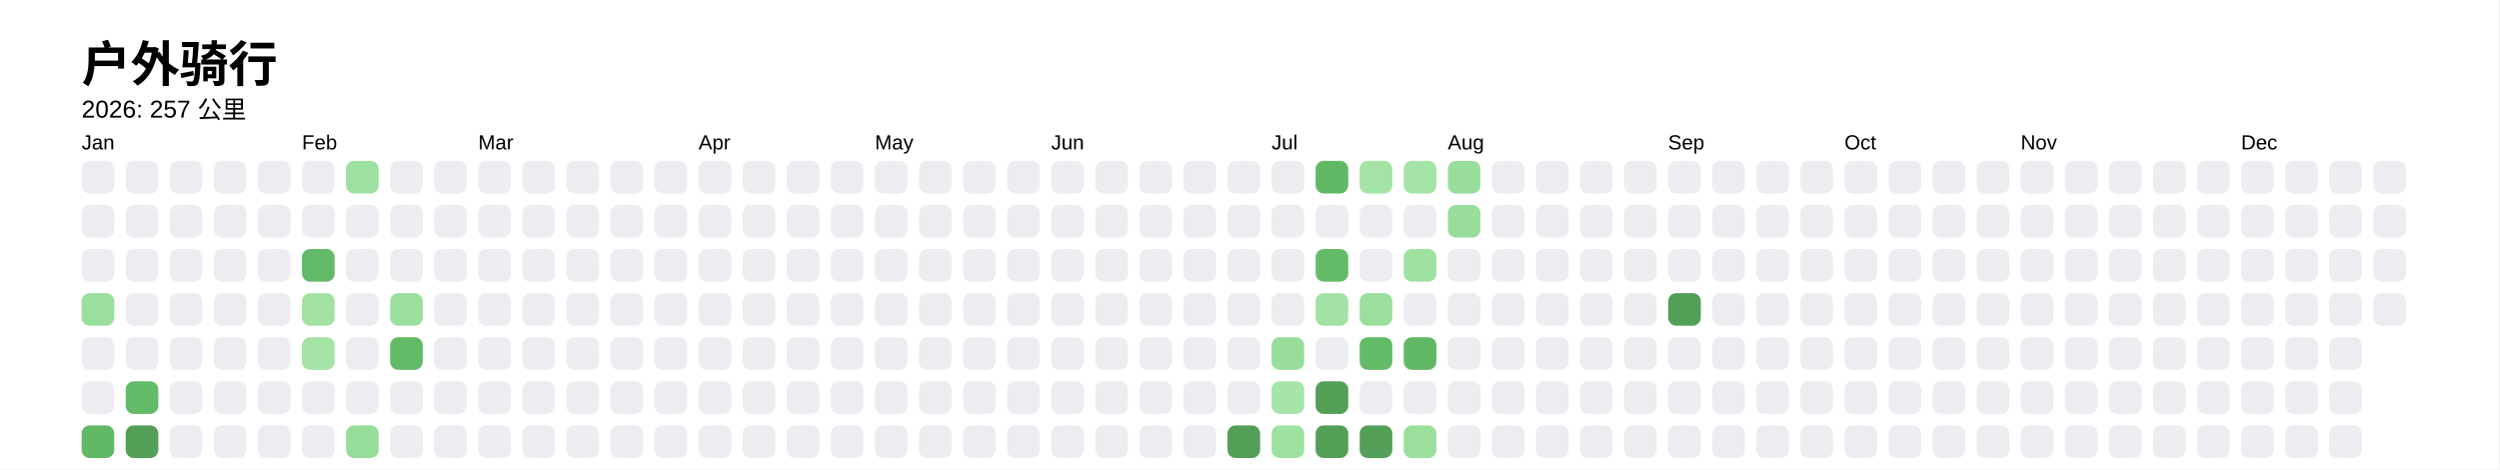
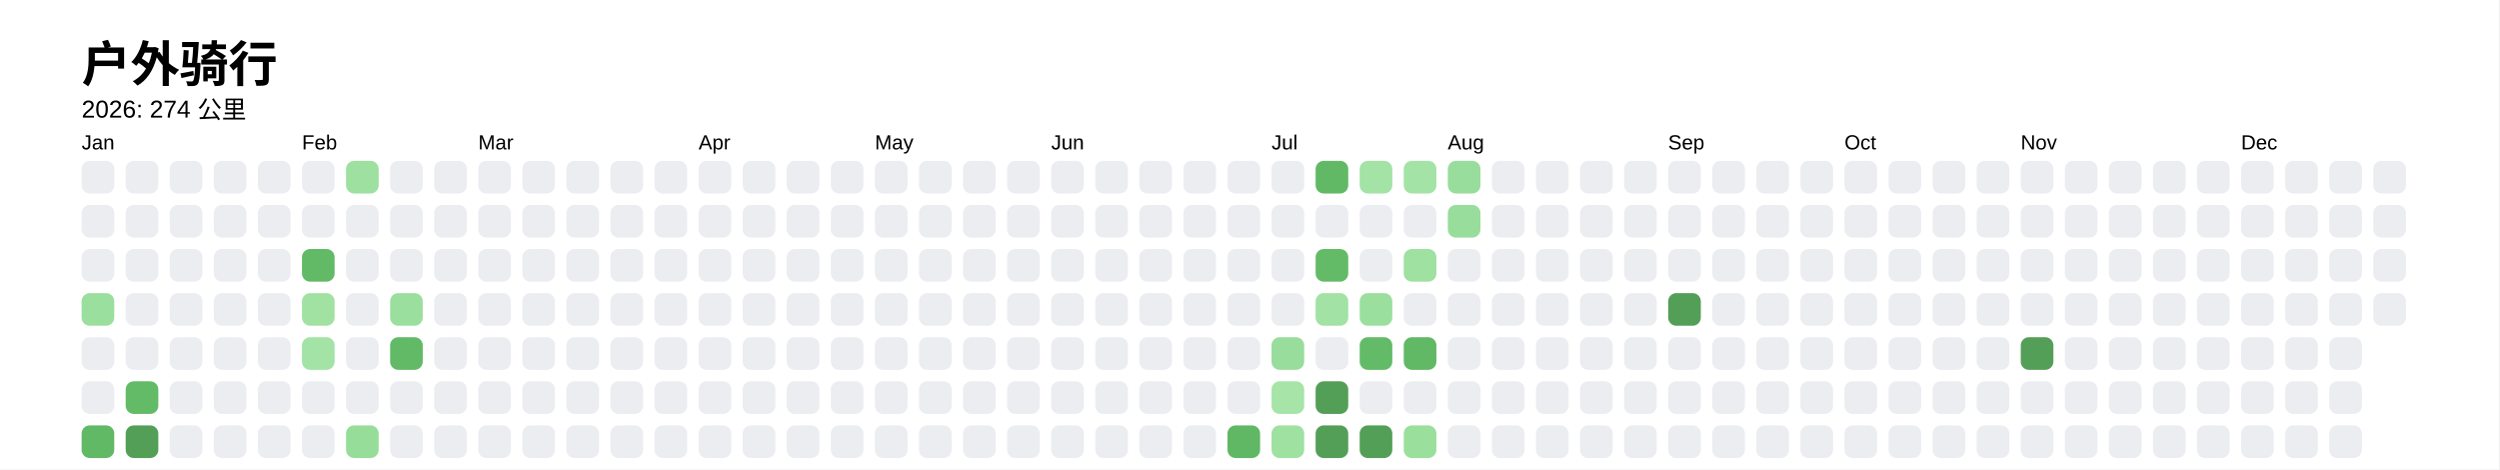
<svg xmlns="http://www.w3.org/2000/svg" baseProfile="full" height="57.5mm" version="1.1" viewBox="0,0,306.2,57.5" width="306.2mm">
  <defs />
  <rect fill="#FFFFFF" height="57.5" width="306.2" x="0" y="0" />
  <text fill="#000000" style="font-size:6px; font-family:Arial; font-weight:bold;" x="10" y="10">户外骑行</text>
-   <text fill="#000000" style="font-size:3px; font-family:Arial;" x="10" y="14.4">2026: 257 公里</text>
+   <text fill="#000000" style="font-size:3px; font-family:Arial;" x="10" y="14.4">2026: 274 公里</text>
  <text fill="#000000" style="font-size:2.5px; font-family:Arial" x="10" y="18.3">Jan</text>
  <rect fill="#EBEDF0" height="4" rx="1" ry="1" width="4" x="10" y="19.7" />
  <rect fill="#EBEDF0" height="4" rx="1" ry="1" width="4" x="10" y="25.1" />
  <rect fill="#EBEDF0" height="4" rx="1" ry="1" width="4" x="10" y="30.5" />
  <rect fill="#9adf9d" height="4" rx="1" ry="1" width="4" x="10" y="35.9" />
  <rect fill="#EBEDF0" height="4" rx="1" ry="1" width="4" x="10" y="41.3" />
  <rect fill="#EBEDF0" height="4" rx="1" ry="1" width="4" x="10" y="46.7" />
  <rect fill="#61b966" height="4" rx="1" ry="1" width="4" x="10" y="52.1" />
  <rect fill="#EBEDF0" height="4" rx="1" ry="1" width="4" x="15.4" y="19.7" />
  <rect fill="#EBEDF0" height="4" rx="1" ry="1" width="4" x="15.4" y="25.1" />
  <rect fill="#EBEDF0" height="4" rx="1" ry="1" width="4" x="15.4" y="30.5" />
  <rect fill="#EBEDF0" height="4" rx="1" ry="1" width="4" x="15.4" y="35.9" />
  <rect fill="#EBEDF0" height="4" rx="1" ry="1" width="4" x="15.4" y="41.3" />
  <rect fill="#63bb68" height="4" rx="1" ry="1" width="4" x="15.4" y="46.7" />
  <rect fill="#549F57" height="4" rx="1" ry="1" width="4" x="15.4" y="52.1" />
  <rect fill="#EBEDF0" height="4" rx="1" ry="1" width="4" x="20.8" y="19.7" />
  <rect fill="#EBEDF0" height="4" rx="1" ry="1" width="4" x="20.8" y="25.1" />
  <rect fill="#EBEDF0" height="4" rx="1" ry="1" width="4" x="20.8" y="30.5" />
  <rect fill="#EBEDF0" height="4" rx="1" ry="1" width="4" x="20.8" y="35.9" />
  <rect fill="#EBEDF0" height="4" rx="1" ry="1" width="4" x="20.8" y="41.3" />
  <rect fill="#EBEDF0" height="4" rx="1" ry="1" width="4" x="20.8" y="46.7" />
  <rect fill="#EBEDF0" height="4" rx="1" ry="1" width="4" x="20.8" y="52.1" />
  <rect fill="#EBEDF0" height="4" rx="1" ry="1" width="4" x="26.2" y="19.7" />
  <rect fill="#EBEDF0" height="4" rx="1" ry="1" width="4" x="26.2" y="25.1" />
  <rect fill="#EBEDF0" height="4" rx="1" ry="1" width="4" x="26.2" y="30.5" />
  <rect fill="#EBEDF0" height="4" rx="1" ry="1" width="4" x="26.2" y="35.9" />
  <rect fill="#EBEDF0" height="4" rx="1" ry="1" width="4" x="26.2" y="41.3" />
  <rect fill="#EBEDF0" height="4" rx="1" ry="1" width="4" x="26.2" y="46.7" />
  <rect fill="#EBEDF0" height="4" rx="1" ry="1" width="4" x="26.2" y="52.1" />
  <rect fill="#EBEDF0" height="4" rx="1" ry="1" width="4" x="31.6" y="19.7" />
  <rect fill="#EBEDF0" height="4" rx="1" ry="1" width="4" x="31.6" y="25.1" />
  <rect fill="#EBEDF0" height="4" rx="1" ry="1" width="4" x="31.6" y="30.5" />
  <rect fill="#EBEDF0" height="4" rx="1" ry="1" width="4" x="31.6" y="35.9" />
  <rect fill="#EBEDF0" height="4" rx="1" ry="1" width="4" x="31.6" y="41.3" />
  <rect fill="#EBEDF0" height="4" rx="1" ry="1" width="4" x="31.6" y="46.7" />
  <rect fill="#EBEDF0" height="4" rx="1" ry="1" width="4" x="31.6" y="52.1" />
  <text fill="#000000" style="font-size:2.5px; font-family:Arial" x="37.0" y="18.3">Feb</text>
  <rect fill="#EBEDF0" height="4" rx="1" ry="1" width="4" x="37.0" y="19.7" />
  <rect fill="#EBEDF0" height="4" rx="1" ry="1" width="4" x="37.0" y="25.1" />
  <rect fill="#62b966" height="4" rx="1" ry="1" width="4" x="37.0" y="30.5" />
  <rect fill="#a1e2a3" height="4" rx="1" ry="1" width="4" x="37.0" y="35.9" />
  <rect fill="#a3e3a5" height="4" rx="1" ry="1" width="4" x="37.0" y="41.3" />
  <rect fill="#EBEDF0" height="4" rx="1" ry="1" width="4" x="37.0" y="46.7" />
  <rect fill="#EBEDF0" height="4" rx="1" ry="1" width="4" x="37.0" y="52.1" />
  <rect fill="#9de09f" height="4" rx="1" ry="1" width="4" x="42.4" y="19.7" />
  <rect fill="#EBEDF0" height="4" rx="1" ry="1" width="4" x="42.4" y="25.1" />
  <rect fill="#EBEDF0" height="4" rx="1" ry="1" width="4" x="42.4" y="30.5" />
  <rect fill="#EBEDF0" height="4" rx="1" ry="1" width="4" x="42.4" y="35.9" />
  <rect fill="#EBEDF0" height="4" rx="1" ry="1" width="4" x="42.4" y="41.3" />
  <rect fill="#EBEDF0" height="4" rx="1" ry="1" width="4" x="42.4" y="46.7" />
  <rect fill="#97dd9a" height="4" rx="1" ry="1" width="4" x="42.4" y="52.1" />
  <rect fill="#EBEDF0" height="4" rx="1" ry="1" width="4" x="47.8" y="19.7" />
  <rect fill="#EBEDF0" height="4" rx="1" ry="1" width="4" x="47.8" y="25.1" />
  <rect fill="#EBEDF0" height="4" rx="1" ry="1" width="4" x="47.8" y="30.5" />
  <rect fill="#9bdf9e" height="4" rx="1" ry="1" width="4" x="47.8" y="35.9" />
  <rect fill="#62ba67" height="4" rx="1" ry="1" width="4" x="47.8" y="41.3" />
  <rect fill="#EBEDF0" height="4" rx="1" ry="1" width="4" x="47.8" y="46.7" />
  <rect fill="#EBEDF0" height="4" rx="1" ry="1" width="4" x="47.8" y="52.1" />
  <rect fill="#EBEDF0" height="4" rx="1" ry="1" width="4" x="53.2" y="19.7" />
  <rect fill="#EBEDF0" height="4" rx="1" ry="1" width="4" x="53.2" y="25.1" />
  <rect fill="#EBEDF0" height="4" rx="1" ry="1" width="4" x="53.2" y="30.5" />
  <rect fill="#EBEDF0" height="4" rx="1" ry="1" width="4" x="53.2" y="35.9" />
  <rect fill="#EBEDF0" height="4" rx="1" ry="1" width="4" x="53.2" y="41.3" />
  <rect fill="#EBEDF0" height="4" rx="1" ry="1" width="4" x="53.2" y="46.7" />
  <rect fill="#EBEDF0" height="4" rx="1" ry="1" width="4" x="53.2" y="52.1" />
  <text fill="#000000" style="font-size:2.5px; font-family:Arial" x="58.6" y="18.3">Mar</text>
  <rect fill="#EBEDF0" height="4" rx="1" ry="1" width="4" x="58.6" y="19.7" />
  <rect fill="#EBEDF0" height="4" rx="1" ry="1" width="4" x="58.6" y="25.1" />
  <rect fill="#EBEDF0" height="4" rx="1" ry="1" width="4" x="58.6" y="30.5" />
  <rect fill="#EBEDF0" height="4" rx="1" ry="1" width="4" x="58.6" y="35.9" />
  <rect fill="#EBEDF0" height="4" rx="1" ry="1" width="4" x="58.6" y="41.3" />
  <rect fill="#EBEDF0" height="4" rx="1" ry="1" width="4" x="58.6" y="46.7" />
  <rect fill="#EBEDF0" height="4" rx="1" ry="1" width="4" x="58.6" y="52.1" />
  <rect fill="#EBEDF0" height="4" rx="1" ry="1" width="4" x="64" y="19.7" />
  <rect fill="#EBEDF0" height="4" rx="1" ry="1" width="4" x="64" y="25.1" />
  <rect fill="#EBEDF0" height="4" rx="1" ry="1" width="4" x="64" y="30.5" />
  <rect fill="#EBEDF0" height="4" rx="1" ry="1" width="4" x="64" y="35.9" />
  <rect fill="#EBEDF0" height="4" rx="1" ry="1" width="4" x="64" y="41.3" />
  <rect fill="#EBEDF0" height="4" rx="1" ry="1" width="4" x="64" y="46.7" />
  <rect fill="#EBEDF0" height="4" rx="1" ry="1" width="4" x="64" y="52.1" />
  <rect fill="#EBEDF0" height="4" rx="1" ry="1" width="4" x="69.4" y="19.7" />
  <rect fill="#EBEDF0" height="4" rx="1" ry="1" width="4" x="69.4" y="25.1" />
  <rect fill="#EBEDF0" height="4" rx="1" ry="1" width="4" x="69.4" y="30.5" />
  <rect fill="#EBEDF0" height="4" rx="1" ry="1" width="4" x="69.4" y="35.9" />
  <rect fill="#EBEDF0" height="4" rx="1" ry="1" width="4" x="69.4" y="41.3" />
  <rect fill="#EBEDF0" height="4" rx="1" ry="1" width="4" x="69.4" y="46.7" />
  <rect fill="#EBEDF0" height="4" rx="1" ry="1" width="4" x="69.4" y="52.1" />
  <rect fill="#EBEDF0" height="4" rx="1" ry="1" width="4" x="74.8" y="19.7" />
  <rect fill="#EBEDF0" height="4" rx="1" ry="1" width="4" x="74.8" y="25.1" />
  <rect fill="#EBEDF0" height="4" rx="1" ry="1" width="4" x="74.8" y="30.5" />
  <rect fill="#EBEDF0" height="4" rx="1" ry="1" width="4" x="74.8" y="35.9" />
  <rect fill="#EBEDF0" height="4" rx="1" ry="1" width="4" x="74.8" y="41.3" />
  <rect fill="#EBEDF0" height="4" rx="1" ry="1" width="4" x="74.8" y="46.7" />
  <rect fill="#EBEDF0" height="4" rx="1" ry="1" width="4" x="74.8" y="52.1" />
  <rect fill="#EBEDF0" height="4" rx="1" ry="1" width="4" x="80.2" y="19.7" />
  <rect fill="#EBEDF0" height="4" rx="1" ry="1" width="4" x="80.2" y="25.1" />
  <rect fill="#EBEDF0" height="4" rx="1" ry="1" width="4" x="80.2" y="30.5" />
  <rect fill="#EBEDF0" height="4" rx="1" ry="1" width="4" x="80.2" y="35.9" />
  <rect fill="#EBEDF0" height="4" rx="1" ry="1" width="4" x="80.2" y="41.3" />
  <rect fill="#EBEDF0" height="4" rx="1" ry="1" width="4" x="80.2" y="46.7" />
  <rect fill="#EBEDF0" height="4" rx="1" ry="1" width="4" x="80.2" y="52.1" />
  <text fill="#000000" style="font-size:2.5px; font-family:Arial" x="85.6" y="18.3">Apr</text>
  <rect fill="#EBEDF0" height="4" rx="1" ry="1" width="4" x="85.6" y="19.7" />
  <rect fill="#EBEDF0" height="4" rx="1" ry="1" width="4" x="85.6" y="25.1" />
  <rect fill="#EBEDF0" height="4" rx="1" ry="1" width="4" x="85.6" y="30.5" />
  <rect fill="#EBEDF0" height="4" rx="1" ry="1" width="4" x="85.6" y="35.9" />
  <rect fill="#EBEDF0" height="4" rx="1" ry="1" width="4" x="85.6" y="41.3" />
  <rect fill="#EBEDF0" height="4" rx="1" ry="1" width="4" x="85.6" y="46.7" />
  <rect fill="#EBEDF0" height="4" rx="1" ry="1" width="4" x="85.6" y="52.1" />
  <rect fill="#EBEDF0" height="4" rx="1" ry="1" width="4" x="91" y="19.7" />
  <rect fill="#EBEDF0" height="4" rx="1" ry="1" width="4" x="91" y="25.1" />
  <rect fill="#EBEDF0" height="4" rx="1" ry="1" width="4" x="91" y="30.5" />
  <rect fill="#EBEDF0" height="4" rx="1" ry="1" width="4" x="91" y="35.9" />
  <rect fill="#EBEDF0" height="4" rx="1" ry="1" width="4" x="91" y="41.3" />
  <rect fill="#EBEDF0" height="4" rx="1" ry="1" width="4" x="91" y="46.7" />
  <rect fill="#EBEDF0" height="4" rx="1" ry="1" width="4" x="91" y="52.1" />
  <rect fill="#EBEDF0" height="4" rx="1" ry="1" width="4" x="96.4" y="19.7" />
  <rect fill="#EBEDF0" height="4" rx="1" ry="1" width="4" x="96.4" y="25.1" />
  <rect fill="#EBEDF0" height="4" rx="1" ry="1" width="4" x="96.4" y="30.5" />
  <rect fill="#EBEDF0" height="4" rx="1" ry="1" width="4" x="96.4" y="35.9" />
  <rect fill="#EBEDF0" height="4" rx="1" ry="1" width="4" x="96.4" y="41.3" />
  <rect fill="#EBEDF0" height="4" rx="1" ry="1" width="4" x="96.4" y="46.7" />
  <rect fill="#EBEDF0" height="4" rx="1" ry="1" width="4" x="96.4" y="52.1" />
  <rect fill="#EBEDF0" height="4" rx="1" ry="1" width="4" x="101.8" y="19.7" />
  <rect fill="#EBEDF0" height="4" rx="1" ry="1" width="4" x="101.8" y="25.1" />
  <rect fill="#EBEDF0" height="4" rx="1" ry="1" width="4" x="101.8" y="30.5" />
  <rect fill="#EBEDF0" height="4" rx="1" ry="1" width="4" x="101.8" y="35.9" />
  <rect fill="#EBEDF0" height="4" rx="1" ry="1" width="4" x="101.8" y="41.3" />
  <rect fill="#EBEDF0" height="4" rx="1" ry="1" width="4" x="101.8" y="46.7" />
  <rect fill="#EBEDF0" height="4" rx="1" ry="1" width="4" x="101.8" y="52.1" />
  <text fill="#000000" style="font-size:2.5px; font-family:Arial" x="107.2" y="18.3">May</text>
  <rect fill="#EBEDF0" height="4" rx="1" ry="1" width="4" x="107.2" y="19.7" />
  <rect fill="#EBEDF0" height="4" rx="1" ry="1" width="4" x="107.2" y="25.1" />
  <rect fill="#EBEDF0" height="4" rx="1" ry="1" width="4" x="107.2" y="30.5" />
  <rect fill="#EBEDF0" height="4" rx="1" ry="1" width="4" x="107.2" y="35.9" />
  <rect fill="#EBEDF0" height="4" rx="1" ry="1" width="4" x="107.2" y="41.3" />
  <rect fill="#EBEDF0" height="4" rx="1" ry="1" width="4" x="107.2" y="46.7" />
  <rect fill="#EBEDF0" height="4" rx="1" ry="1" width="4" x="107.2" y="52.1" />
  <rect fill="#EBEDF0" height="4" rx="1" ry="1" width="4" x="112.6" y="19.7" />
  <rect fill="#EBEDF0" height="4" rx="1" ry="1" width="4" x="112.6" y="25.1" />
  <rect fill="#EBEDF0" height="4" rx="1" ry="1" width="4" x="112.6" y="30.5" />
  <rect fill="#EBEDF0" height="4" rx="1" ry="1" width="4" x="112.6" y="35.9" />
  <rect fill="#EBEDF0" height="4" rx="1" ry="1" width="4" x="112.6" y="41.3" />
  <rect fill="#EBEDF0" height="4" rx="1" ry="1" width="4" x="112.6" y="46.7" />
  <rect fill="#EBEDF0" height="4" rx="1" ry="1" width="4" x="112.6" y="52.1" />
  <rect fill="#EBEDF0" height="4" rx="1" ry="1" width="4" x="118" y="19.7" />
  <rect fill="#EBEDF0" height="4" rx="1" ry="1" width="4" x="118" y="25.1" />
  <rect fill="#EBEDF0" height="4" rx="1" ry="1" width="4" x="118" y="30.5" />
  <rect fill="#EBEDF0" height="4" rx="1" ry="1" width="4" x="118" y="35.9" />
  <rect fill="#EBEDF0" height="4" rx="1" ry="1" width="4" x="118" y="41.3" />
  <rect fill="#EBEDF0" height="4" rx="1" ry="1" width="4" x="118" y="46.7" />
  <rect fill="#EBEDF0" height="4" rx="1" ry="1" width="4" x="118" y="52.1" />
  <rect fill="#EBEDF0" height="4" rx="1" ry="1" width="4" x="123.4" y="19.7" />
  <rect fill="#EBEDF0" height="4" rx="1" ry="1" width="4" x="123.4" y="25.1" />
  <rect fill="#EBEDF0" height="4" rx="1" ry="1" width="4" x="123.4" y="30.5" />
  <rect fill="#EBEDF0" height="4" rx="1" ry="1" width="4" x="123.4" y="35.9" />
  <rect fill="#EBEDF0" height="4" rx="1" ry="1" width="4" x="123.4" y="41.3" />
  <rect fill="#EBEDF0" height="4" rx="1" ry="1" width="4" x="123.4" y="46.7" />
  <rect fill="#EBEDF0" height="4" rx="1" ry="1" width="4" x="123.4" y="52.1" />
  <text fill="#000000" style="font-size:2.5px; font-family:Arial" x="128.8" y="18.3">Jun</text>
  <rect fill="#EBEDF0" height="4" rx="1" ry="1" width="4" x="128.8" y="19.7" />
  <rect fill="#EBEDF0" height="4" rx="1" ry="1" width="4" x="128.8" y="25.1" />
  <rect fill="#EBEDF0" height="4" rx="1" ry="1" width="4" x="128.8" y="30.5" />
  <rect fill="#EBEDF0" height="4" rx="1" ry="1" width="4" x="128.8" y="35.9" />
  <rect fill="#EBEDF0" height="4" rx="1" ry="1" width="4" x="128.8" y="41.3" />
  <rect fill="#EBEDF0" height="4" rx="1" ry="1" width="4" x="128.8" y="46.7" />
  <rect fill="#EBEDF0" height="4" rx="1" ry="1" width="4" x="128.8" y="52.1" />
  <rect fill="#EBEDF0" height="4" rx="1" ry="1" width="4" x="134.2" y="19.7" />
  <rect fill="#EBEDF0" height="4" rx="1" ry="1" width="4" x="134.2" y="25.1" />
  <rect fill="#EBEDF0" height="4" rx="1" ry="1" width="4" x="134.2" y="30.5" />
  <rect fill="#EBEDF0" height="4" rx="1" ry="1" width="4" x="134.2" y="35.9" />
  <rect fill="#EBEDF0" height="4" rx="1" ry="1" width="4" x="134.2" y="41.3" />
  <rect fill="#EBEDF0" height="4" rx="1" ry="1" width="4" x="134.2" y="46.7" />
  <rect fill="#EBEDF0" height="4" rx="1" ry="1" width="4" x="134.2" y="52.1" />
  <rect fill="#EBEDF0" height="4" rx="1" ry="1" width="4" x="139.6" y="19.7" />
  <rect fill="#EBEDF0" height="4" rx="1" ry="1" width="4" x="139.6" y="25.1" />
  <rect fill="#EBEDF0" height="4" rx="1" ry="1" width="4" x="139.6" y="30.5" />
  <rect fill="#EBEDF0" height="4" rx="1" ry="1" width="4" x="139.6" y="35.9" />
  <rect fill="#EBEDF0" height="4" rx="1" ry="1" width="4" x="139.6" y="41.3" />
  <rect fill="#EBEDF0" height="4" rx="1" ry="1" width="4" x="139.6" y="46.7" />
  <rect fill="#EBEDF0" height="4" rx="1" ry="1" width="4" x="139.6" y="52.1" />
  <rect fill="#EBEDF0" height="4" rx="1" ry="1" width="4" x="145" y="19.7" />
  <rect fill="#EBEDF0" height="4" rx="1" ry="1" width="4" x="145" y="25.1" />
  <rect fill="#EBEDF0" height="4" rx="1" ry="1" width="4" x="145" y="30.5" />
  <rect fill="#EBEDF0" height="4" rx="1" ry="1" width="4" x="145" y="35.9" />
  <rect fill="#EBEDF0" height="4" rx="1" ry="1" width="4" x="145" y="41.3" />
  <rect fill="#EBEDF0" height="4" rx="1" ry="1" width="4" x="145" y="46.7" />
  <rect fill="#EBEDF0" height="4" rx="1" ry="1" width="4" x="145" y="52.1" />
  <rect fill="#EBEDF0" height="4" rx="1" ry="1" width="4" x="150.4" y="19.7" />
  <rect fill="#EBEDF0" height="4" rx="1" ry="1" width="4" x="150.4" y="25.1" />
  <rect fill="#EBEDF0" height="4" rx="1" ry="1" width="4" x="150.4" y="30.5" />
  <rect fill="#EBEDF0" height="4" rx="1" ry="1" width="4" x="150.4" y="35.9" />
  <rect fill="#EBEDF0" height="4" rx="1" ry="1" width="4" x="150.4" y="41.3" />
  <rect fill="#EBEDF0" height="4" rx="1" ry="1" width="4" x="150.4" y="46.7" />
-   <rect fill="#549F57" height="4" rx="1" ry="1" width="4" x="150.4" y="52.1" />
+   <rect fill="#60b865" height="4" rx="1" ry="1" width="4" x="150.4" y="52.1" />
  <text fill="#000000" style="font-size:2.5px; font-family:Arial" x="155.8" y="18.3">Jul</text>
  <rect fill="#EBEDF0" height="4" rx="1" ry="1" width="4" x="155.8" y="19.7" />
  <rect fill="#EBEDF0" height="4" rx="1" ry="1" width="4" x="155.8" y="25.1" />
  <rect fill="#EBEDF0" height="4" rx="1" ry="1" width="4" x="155.8" y="30.5" />
  <rect fill="#EBEDF0" height="4" rx="1" ry="1" width="4" x="155.8" y="35.9" />
  <rect fill="#98dd9b" height="4" rx="1" ry="1" width="4" x="155.8" y="41.3" />
  <rect fill="#a6e4a8" height="4" rx="1" ry="1" width="4" x="155.8" y="46.7" />
  <rect fill="#9ee1a1" height="4" rx="1" ry="1" width="4" x="155.8" y="52.1" />
  <rect fill="#61b966" height="4" rx="1" ry="1" width="4" x="161.2" y="19.7" />
  <rect fill="#EBEDF0" height="4" rx="1" ry="1" width="4" x="161.2" y="25.1" />
  <rect fill="#63bb68" height="4" rx="1" ry="1" width="4" x="161.2" y="30.5" />
  <rect fill="#a2e2a4" height="4" rx="1" ry="1" width="4" x="161.2" y="35.9" />
  <rect fill="#EBEDF0" height="4" rx="1" ry="1" width="4" x="161.2" y="41.3" />
  <rect fill="#549F57" height="4" rx="1" ry="1" width="4" x="161.2" y="46.7" />
  <rect fill="#549F57" height="4" rx="1" ry="1" width="4" x="161.2" y="52.1" />
  <rect fill="#a3e3a5" height="4" rx="1" ry="1" width="4" x="166.6" y="19.7" />
  <rect fill="#EBEDF0" height="4" rx="1" ry="1" width="4" x="166.6" y="25.1" />
  <rect fill="#EBEDF0" height="4" rx="1" ry="1" width="4" x="166.6" y="30.5" />
  <rect fill="#9bdf9e" height="4" rx="1" ry="1" width="4" x="166.6" y="35.9" />
  <rect fill="#63bb68" height="4" rx="1" ry="1" width="4" x="166.6" y="41.3" />
  <rect fill="#EBEDF0" height="4" rx="1" ry="1" width="4" x="166.6" y="46.7" />
  <rect fill="#549F57" height="4" rx="1" ry="1" width="4" x="166.6" y="52.1" />
  <rect fill="#a3e3a5" height="4" rx="1" ry="1" width="4" x="172" y="19.7" />
  <rect fill="#EBEDF0" height="4" rx="1" ry="1" width="4" x="172" y="25.1" />
  <rect fill="#9ee1a1" height="4" rx="1" ry="1" width="4" x="172" y="30.5" />
  <rect fill="#EBEDF0" height="4" rx="1" ry="1" width="4" x="172" y="35.9" />
  <rect fill="#61b865" height="4" rx="1" ry="1" width="4" x="172" y="41.3" />
  <rect fill="#EBEDF0" height="4" rx="1" ry="1" width="4" x="172" y="46.7" />
  <rect fill="#9bdf9d" height="4" rx="1" ry="1" width="4" x="172" y="52.1" />
  <text fill="#000000" style="font-size:2.5px; font-family:Arial" x="177.4" y="18.3">Aug</text>
  <rect fill="#98dd9b" height="4" rx="1" ry="1" width="4" x="177.4" y="19.7" />
  <rect fill="#98dd9b" height="4" rx="1" ry="1" width="4" x="177.4" y="25.1" />
  <rect fill="#EBEDF0" height="4" rx="1" ry="1" width="4" x="177.4" y="30.5" />
  <rect fill="#EBEDF0" height="4" rx="1" ry="1" width="4" x="177.4" y="35.9" />
  <rect fill="#EBEDF0" height="4" rx="1" ry="1" width="4" x="177.4" y="41.3" />
  <rect fill="#EBEDF0" height="4" rx="1" ry="1" width="4" x="177.4" y="46.7" />
  <rect fill="#EBEDF0" height="4" rx="1" ry="1" width="4" x="177.4" y="52.1" />
  <rect fill="#EBEDF0" height="4" rx="1" ry="1" width="4" x="182.8" y="19.7" />
  <rect fill="#EBEDF0" height="4" rx="1" ry="1" width="4" x="182.8" y="25.1" />
  <rect fill="#EBEDF0" height="4" rx="1" ry="1" width="4" x="182.8" y="30.5" />
  <rect fill="#EBEDF0" height="4" rx="1" ry="1" width="4" x="182.8" y="35.9" />
  <rect fill="#EBEDF0" height="4" rx="1" ry="1" width="4" x="182.8" y="41.3" />
  <rect fill="#EBEDF0" height="4" rx="1" ry="1" width="4" x="182.8" y="46.7" />
  <rect fill="#EBEDF0" height="4" rx="1" ry="1" width="4" x="182.8" y="52.1" />
  <rect fill="#EBEDF0" height="4" rx="1" ry="1" width="4" x="188.2" y="19.7" />
  <rect fill="#EBEDF0" height="4" rx="1" ry="1" width="4" x="188.2" y="25.1" />
  <rect fill="#EBEDF0" height="4" rx="1" ry="1" width="4" x="188.2" y="30.5" />
  <rect fill="#EBEDF0" height="4" rx="1" ry="1" width="4" x="188.2" y="35.9" />
  <rect fill="#EBEDF0" height="4" rx="1" ry="1" width="4" x="188.2" y="41.3" />
  <rect fill="#EBEDF0" height="4" rx="1" ry="1" width="4" x="188.2" y="46.7" />
  <rect fill="#EBEDF0" height="4" rx="1" ry="1" width="4" x="188.2" y="52.1" />
  <rect fill="#EBEDF0" height="4" rx="1" ry="1" width="4" x="193.6" y="19.7" />
  <rect fill="#EBEDF0" height="4" rx="1" ry="1" width="4" x="193.6" y="25.1" />
  <rect fill="#EBEDF0" height="4" rx="1" ry="1" width="4" x="193.6" y="30.5" />
  <rect fill="#EBEDF0" height="4" rx="1" ry="1" width="4" x="193.6" y="35.9" />
  <rect fill="#EBEDF0" height="4" rx="1" ry="1" width="4" x="193.6" y="41.3" />
  <rect fill="#EBEDF0" height="4" rx="1" ry="1" width="4" x="193.6" y="46.7" />
  <rect fill="#EBEDF0" height="4" rx="1" ry="1" width="4" x="193.6" y="52.1" />
  <rect fill="#EBEDF0" height="4" rx="1" ry="1" width="4" x="199" y="19.7" />
  <rect fill="#EBEDF0" height="4" rx="1" ry="1" width="4" x="199" y="25.1" />
  <rect fill="#EBEDF0" height="4" rx="1" ry="1" width="4" x="199" y="30.5" />
  <rect fill="#EBEDF0" height="4" rx="1" ry="1" width="4" x="199" y="35.9" />
  <rect fill="#EBEDF0" height="4" rx="1" ry="1" width="4" x="199" y="41.3" />
  <rect fill="#EBEDF0" height="4" rx="1" ry="1" width="4" x="199" y="46.7" />
  <rect fill="#EBEDF0" height="4" rx="1" ry="1" width="4" x="199" y="52.1" />
  <text fill="#000000" style="font-size:2.5px; font-family:Arial" x="204.4" y="18.3">Sep</text>
  <rect fill="#EBEDF0" height="4" rx="1" ry="1" width="4" x="204.4" y="19.7" />
  <rect fill="#EBEDF0" height="4" rx="1" ry="1" width="4" x="204.4" y="25.1" />
  <rect fill="#EBEDF0" height="4" rx="1" ry="1" width="4" x="204.4" y="30.5" />
  <rect fill="#549F57" height="4" rx="1" ry="1" width="4" x="204.4" y="35.9" />
  <rect fill="#EBEDF0" height="4" rx="1" ry="1" width="4" x="204.4" y="41.3" />
  <rect fill="#EBEDF0" height="4" rx="1" ry="1" width="4" x="204.4" y="46.7" />
  <rect fill="#EBEDF0" height="4" rx="1" ry="1" width="4" x="204.4" y="52.1" />
  <rect fill="#EBEDF0" height="4" rx="1" ry="1" width="4" x="209.8" y="19.7" />
  <rect fill="#EBEDF0" height="4" rx="1" ry="1" width="4" x="209.8" y="25.1" />
  <rect fill="#EBEDF0" height="4" rx="1" ry="1" width="4" x="209.8" y="30.5" />
  <rect fill="#EBEDF0" height="4" rx="1" ry="1" width="4" x="209.8" y="35.9" />
  <rect fill="#EBEDF0" height="4" rx="1" ry="1" width="4" x="209.8" y="41.3" />
  <rect fill="#EBEDF0" height="4" rx="1" ry="1" width="4" x="209.8" y="46.7" />
  <rect fill="#EBEDF0" height="4" rx="1" ry="1" width="4" x="209.8" y="52.1" />
  <rect fill="#EBEDF0" height="4" rx="1" ry="1" width="4" x="215.2" y="19.7" />
  <rect fill="#EBEDF0" height="4" rx="1" ry="1" width="4" x="215.2" y="25.1" />
  <rect fill="#EBEDF0" height="4" rx="1" ry="1" width="4" x="215.2" y="30.5" />
  <rect fill="#EBEDF0" height="4" rx="1" ry="1" width="4" x="215.2" y="35.9" />
  <rect fill="#EBEDF0" height="4" rx="1" ry="1" width="4" x="215.2" y="41.3" />
  <rect fill="#EBEDF0" height="4" rx="1" ry="1" width="4" x="215.2" y="46.7" />
  <rect fill="#EBEDF0" height="4" rx="1" ry="1" width="4" x="215.2" y="52.1" />
  <rect fill="#EBEDF0" height="4" rx="1" ry="1" width="4" x="220.6" y="19.7" />
  <rect fill="#EBEDF0" height="4" rx="1" ry="1" width="4" x="220.6" y="25.1" />
  <rect fill="#EBEDF0" height="4" rx="1" ry="1" width="4" x="220.6" y="30.5" />
  <rect fill="#EBEDF0" height="4" rx="1" ry="1" width="4" x="220.6" y="35.9" />
  <rect fill="#EBEDF0" height="4" rx="1" ry="1" width="4" x="220.6" y="41.3" />
  <rect fill="#EBEDF0" height="4" rx="1" ry="1" width="4" x="220.6" y="46.7" />
  <rect fill="#EBEDF0" height="4" rx="1" ry="1" width="4" x="220.6" y="52.1" />
  <text fill="#000000" style="font-size:2.5px; font-family:Arial" x="226" y="18.3">Oct</text>
  <rect fill="#EBEDF0" height="4" rx="1" ry="1" width="4" x="226" y="19.7" />
  <rect fill="#EBEDF0" height="4" rx="1" ry="1" width="4" x="226" y="25.1" />
  <rect fill="#EBEDF0" height="4" rx="1" ry="1" width="4" x="226" y="30.5" />
  <rect fill="#EBEDF0" height="4" rx="1" ry="1" width="4" x="226" y="35.9" />
  <rect fill="#EBEDF0" height="4" rx="1" ry="1" width="4" x="226" y="41.3" />
  <rect fill="#EBEDF0" height="4" rx="1" ry="1" width="4" x="226" y="46.7" />
  <rect fill="#EBEDF0" height="4" rx="1" ry="1" width="4" x="226" y="52.1" />
  <rect fill="#EBEDF0" height="4" rx="1" ry="1" width="4" x="231.4" y="19.7" />
  <rect fill="#EBEDF0" height="4" rx="1" ry="1" width="4" x="231.4" y="25.1" />
  <rect fill="#EBEDF0" height="4" rx="1" ry="1" width="4" x="231.4" y="30.5" />
  <rect fill="#EBEDF0" height="4" rx="1" ry="1" width="4" x="231.4" y="35.9" />
  <rect fill="#EBEDF0" height="4" rx="1" ry="1" width="4" x="231.4" y="41.3" />
  <rect fill="#EBEDF0" height="4" rx="1" ry="1" width="4" x="231.4" y="46.7" />
  <rect fill="#EBEDF0" height="4" rx="1" ry="1" width="4" x="231.4" y="52.1" />
  <rect fill="#EBEDF0" height="4" rx="1" ry="1" width="4" x="236.8" y="19.7" />
  <rect fill="#EBEDF0" height="4" rx="1" ry="1" width="4" x="236.8" y="25.1" />
  <rect fill="#EBEDF0" height="4" rx="1" ry="1" width="4" x="236.8" y="30.5" />
  <rect fill="#EBEDF0" height="4" rx="1" ry="1" width="4" x="236.8" y="35.9" />
  <rect fill="#EBEDF0" height="4" rx="1" ry="1" width="4" x="236.8" y="41.3" />
  <rect fill="#EBEDF0" height="4" rx="1" ry="1" width="4" x="236.8" y="46.7" />
  <rect fill="#EBEDF0" height="4" rx="1" ry="1" width="4" x="236.8" y="52.1" />
  <rect fill="#EBEDF0" height="4" rx="1" ry="1" width="4" x="242.2" y="19.7" />
  <rect fill="#EBEDF0" height="4" rx="1" ry="1" width="4" x="242.2" y="25.1" />
  <rect fill="#EBEDF0" height="4" rx="1" ry="1" width="4" x="242.2" y="30.5" />
  <rect fill="#EBEDF0" height="4" rx="1" ry="1" width="4" x="242.2" y="35.9" />
  <rect fill="#EBEDF0" height="4" rx="1" ry="1" width="4" x="242.2" y="41.3" />
  <rect fill="#EBEDF0" height="4" rx="1" ry="1" width="4" x="242.2" y="46.7" />
  <rect fill="#EBEDF0" height="4" rx="1" ry="1" width="4" x="242.2" y="52.1" />
  <text fill="#000000" style="font-size:2.5px; font-family:Arial" x="247.6" y="18.3">Nov</text>
  <rect fill="#EBEDF0" height="4" rx="1" ry="1" width="4" x="247.6" y="19.7" />
  <rect fill="#EBEDF0" height="4" rx="1" ry="1" width="4" x="247.6" y="25.1" />
  <rect fill="#EBEDF0" height="4" rx="1" ry="1" width="4" x="247.6" y="30.5" />
  <rect fill="#EBEDF0" height="4" rx="1" ry="1" width="4" x="247.6" y="35.9" />
-   <rect fill="#EBEDF0" height="4" rx="1" ry="1" width="4" x="247.6" y="41.3" />
+   <rect fill="#549F57" height="4" rx="1" ry="1" width="4" x="247.6" y="41.3" />
  <rect fill="#EBEDF0" height="4" rx="1" ry="1" width="4" x="247.6" y="46.7" />
  <rect fill="#EBEDF0" height="4" rx="1" ry="1" width="4" x="247.6" y="52.1" />
  <rect fill="#EBEDF0" height="4" rx="1" ry="1" width="4" x="253" y="19.7" />
  <rect fill="#EBEDF0" height="4" rx="1" ry="1" width="4" x="253" y="25.1" />
  <rect fill="#EBEDF0" height="4" rx="1" ry="1" width="4" x="253" y="30.5" />
  <rect fill="#EBEDF0" height="4" rx="1" ry="1" width="4" x="253" y="35.9" />
  <rect fill="#EBEDF0" height="4" rx="1" ry="1" width="4" x="253" y="41.3" />
  <rect fill="#EBEDF0" height="4" rx="1" ry="1" width="4" x="253" y="46.7" />
  <rect fill="#EBEDF0" height="4" rx="1" ry="1" width="4" x="253" y="52.1" />
  <rect fill="#EBEDF0" height="4" rx="1" ry="1" width="4" x="258.4" y="19.7" />
  <rect fill="#EBEDF0" height="4" rx="1" ry="1" width="4" x="258.4" y="25.1" />
  <rect fill="#EBEDF0" height="4" rx="1" ry="1" width="4" x="258.4" y="30.5" />
  <rect fill="#EBEDF0" height="4" rx="1" ry="1" width="4" x="258.4" y="35.9" />
  <rect fill="#EBEDF0" height="4" rx="1" ry="1" width="4" x="258.4" y="41.3" />
  <rect fill="#EBEDF0" height="4" rx="1" ry="1" width="4" x="258.4" y="46.7" />
  <rect fill="#EBEDF0" height="4" rx="1" ry="1" width="4" x="258.4" y="52.1" />
  <rect fill="#EBEDF0" height="4" rx="1" ry="1" width="4" x="263.8" y="19.7" />
  <rect fill="#EBEDF0" height="4" rx="1" ry="1" width="4" x="263.8" y="25.1" />
  <rect fill="#EBEDF0" height="4" rx="1" ry="1" width="4" x="263.8" y="30.5" />
  <rect fill="#EBEDF0" height="4" rx="1" ry="1" width="4" x="263.8" y="35.9" />
  <rect fill="#EBEDF0" height="4" rx="1" ry="1" width="4" x="263.8" y="41.3" />
  <rect fill="#EBEDF0" height="4" rx="1" ry="1" width="4" x="263.8" y="46.7" />
  <rect fill="#EBEDF0" height="4" rx="1" ry="1" width="4" x="263.8" y="52.1" />
  <rect fill="#EBEDF0" height="4" rx="1" ry="1" width="4" x="269.2" y="19.7" />
  <rect fill="#EBEDF0" height="4" rx="1" ry="1" width="4" x="269.2" y="25.1" />
  <rect fill="#EBEDF0" height="4" rx="1" ry="1" width="4" x="269.2" y="30.5" />
  <rect fill="#EBEDF0" height="4" rx="1" ry="1" width="4" x="269.2" y="35.9" />
  <rect fill="#EBEDF0" height="4" rx="1" ry="1" width="4" x="269.2" y="41.3" />
  <rect fill="#EBEDF0" height="4" rx="1" ry="1" width="4" x="269.2" y="46.7" />
  <rect fill="#EBEDF0" height="4" rx="1" ry="1" width="4" x="269.2" y="52.1" />
  <text fill="#000000" style="font-size:2.5px; font-family:Arial" x="274.6" y="18.3">Dec</text>
  <rect fill="#EBEDF0" height="4" rx="1" ry="1" width="4" x="274.6" y="19.7" />
  <rect fill="#EBEDF0" height="4" rx="1" ry="1" width="4" x="274.6" y="25.1" />
  <rect fill="#EBEDF0" height="4" rx="1" ry="1" width="4" x="274.6" y="30.5" />
  <rect fill="#EBEDF0" height="4" rx="1" ry="1" width="4" x="274.6" y="35.9" />
  <rect fill="#EBEDF0" height="4" rx="1" ry="1" width="4" x="274.6" y="41.3" />
  <rect fill="#EBEDF0" height="4" rx="1" ry="1" width="4" x="274.6" y="46.7" />
  <rect fill="#EBEDF0" height="4" rx="1" ry="1" width="4" x="274.6" y="52.1" />
  <rect fill="#EBEDF0" height="4" rx="1" ry="1" width="4" x="280" y="19.7" />
  <rect fill="#EBEDF0" height="4" rx="1" ry="1" width="4" x="280" y="25.1" />
  <rect fill="#EBEDF0" height="4" rx="1" ry="1" width="4" x="280" y="30.5" />
  <rect fill="#EBEDF0" height="4" rx="1" ry="1" width="4" x="280" y="35.9" />
  <rect fill="#EBEDF0" height="4" rx="1" ry="1" width="4" x="280" y="41.3" />
  <rect fill="#EBEDF0" height="4" rx="1" ry="1" width="4" x="280" y="46.7" />
  <rect fill="#EBEDF0" height="4" rx="1" ry="1" width="4" x="280" y="52.1" />
  <rect fill="#EBEDF0" height="4" rx="1" ry="1" width="4" x="285.4" y="19.7" />
  <rect fill="#EBEDF0" height="4" rx="1" ry="1" width="4" x="285.4" y="25.1" />
  <rect fill="#EBEDF0" height="4" rx="1" ry="1" width="4" x="285.4" y="30.5" />
  <rect fill="#EBEDF0" height="4" rx="1" ry="1" width="4" x="285.4" y="35.9" />
  <rect fill="#EBEDF0" height="4" rx="1" ry="1" width="4" x="285.4" y="41.3" />
  <rect fill="#EBEDF0" height="4" rx="1" ry="1" width="4" x="285.4" y="46.7" />
  <rect fill="#EBEDF0" height="4" rx="1" ry="1" width="4" x="285.4" y="52.1" />
  <rect fill="#EBEDF0" height="4" rx="1" ry="1" width="4" x="290.8" y="19.7" />
  <rect fill="#EBEDF0" height="4" rx="1" ry="1" width="4" x="290.8" y="25.1" />
  <rect fill="#EBEDF0" height="4" rx="1" ry="1" width="4" x="290.8" y="30.5" />
  <rect fill="#EBEDF0" height="4" rx="1" ry="1" width="4" x="290.8" y="35.9" />
</svg>
